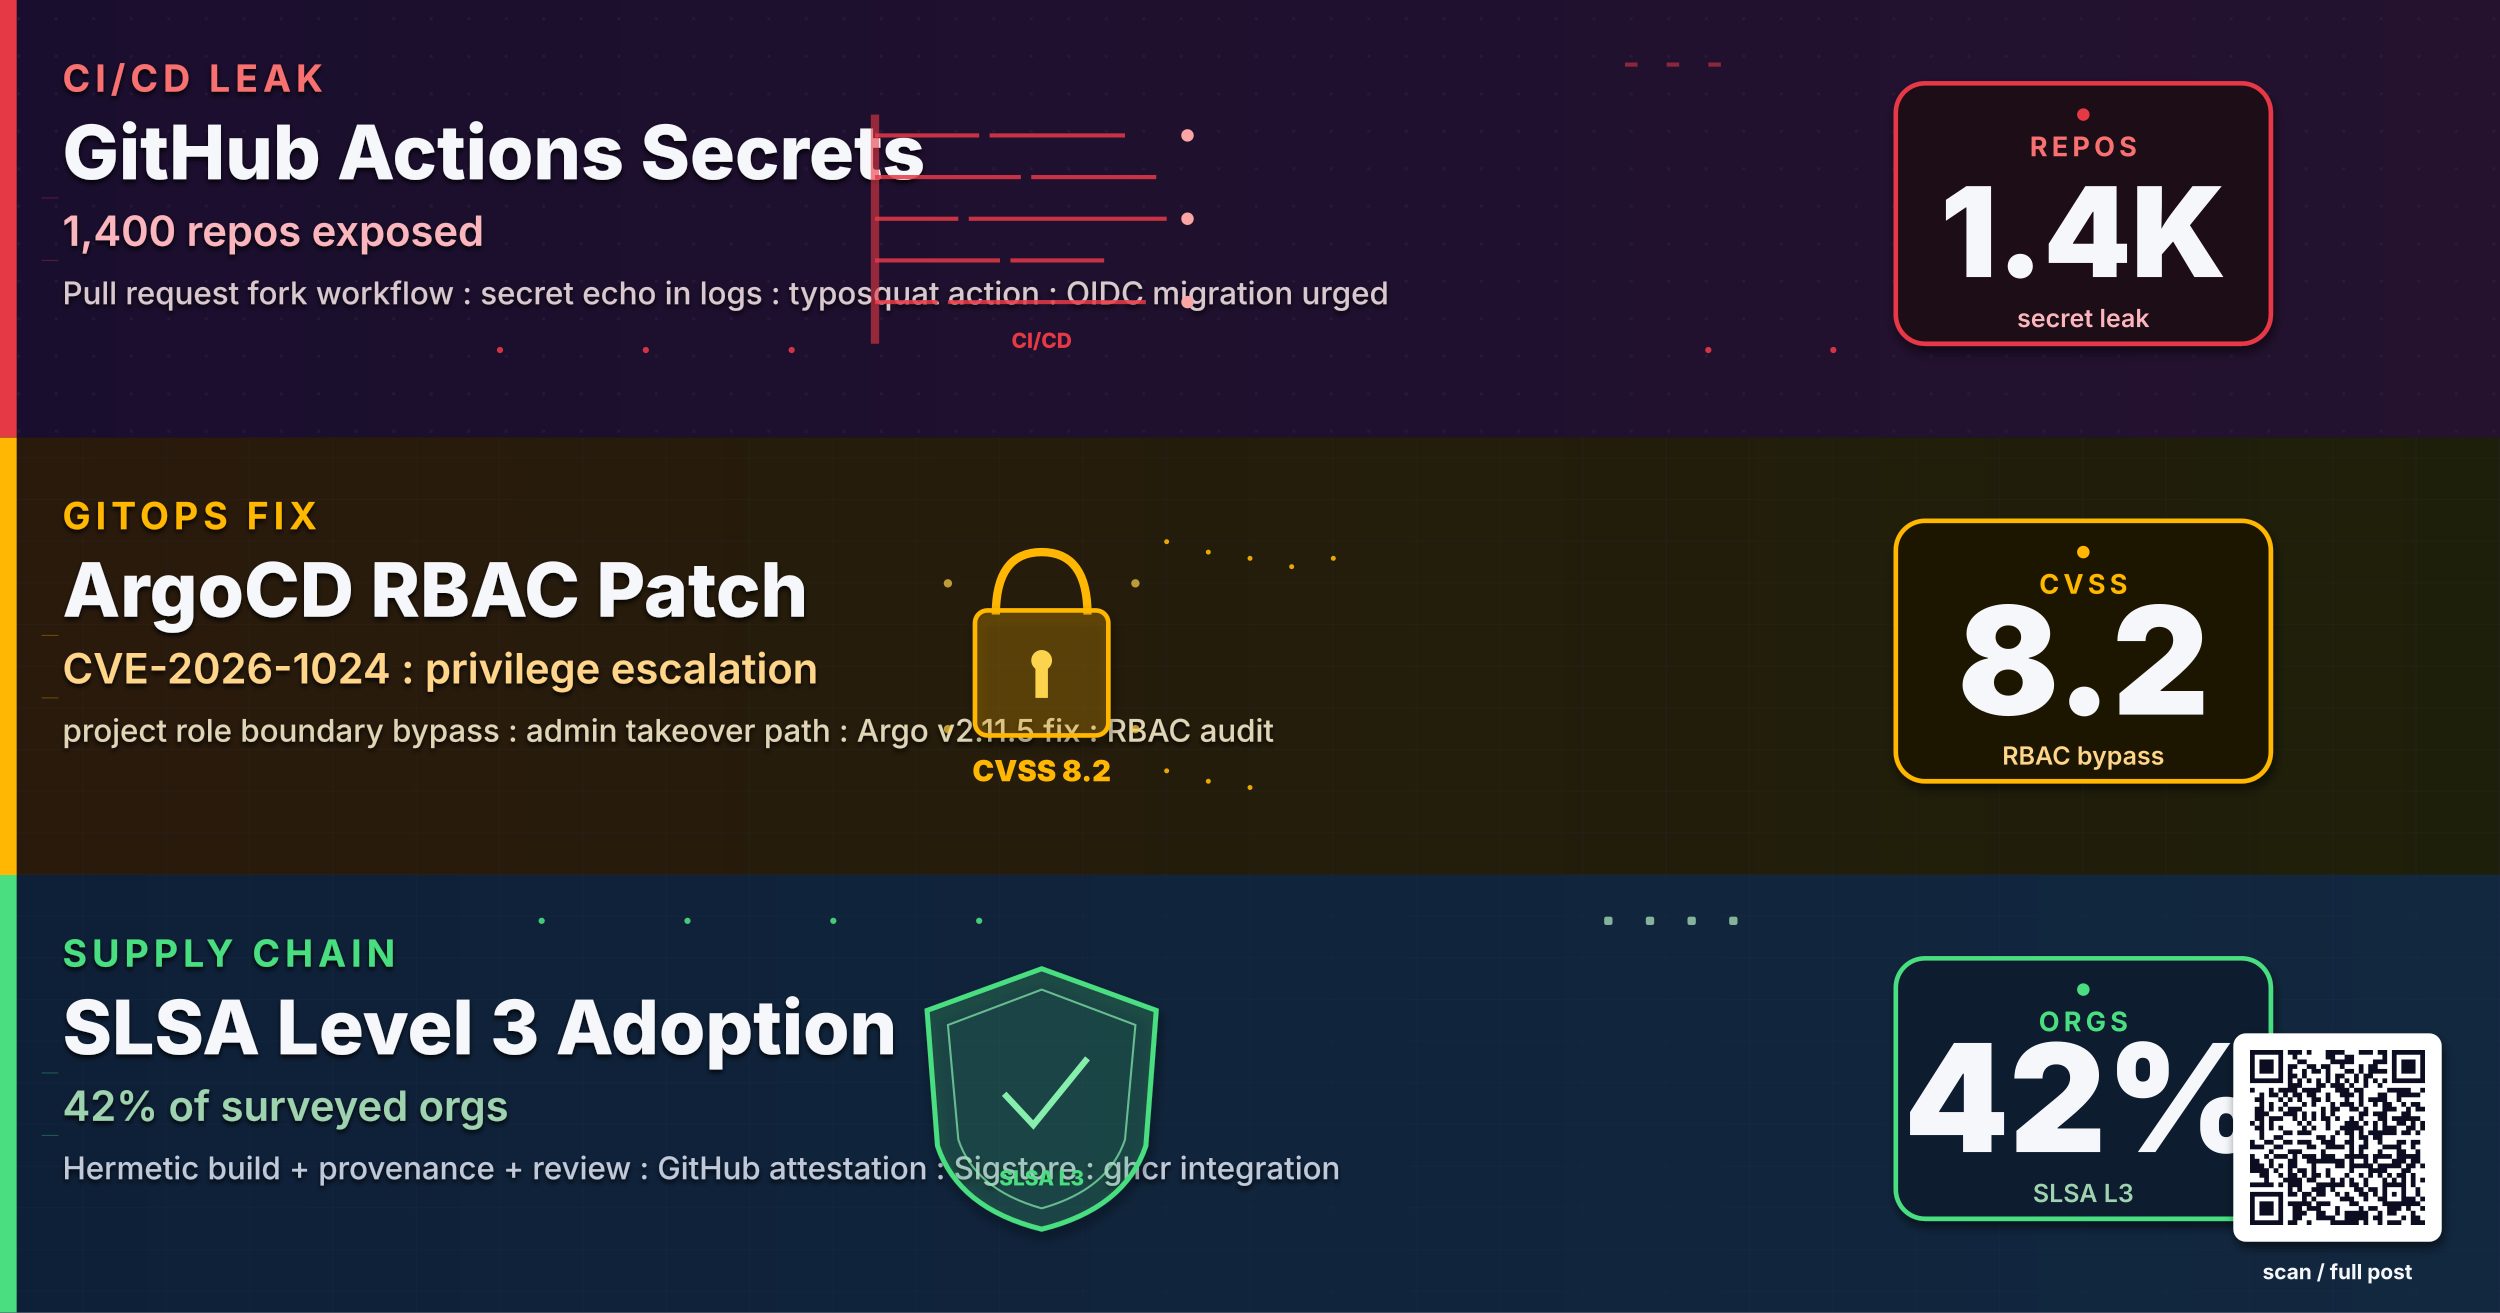
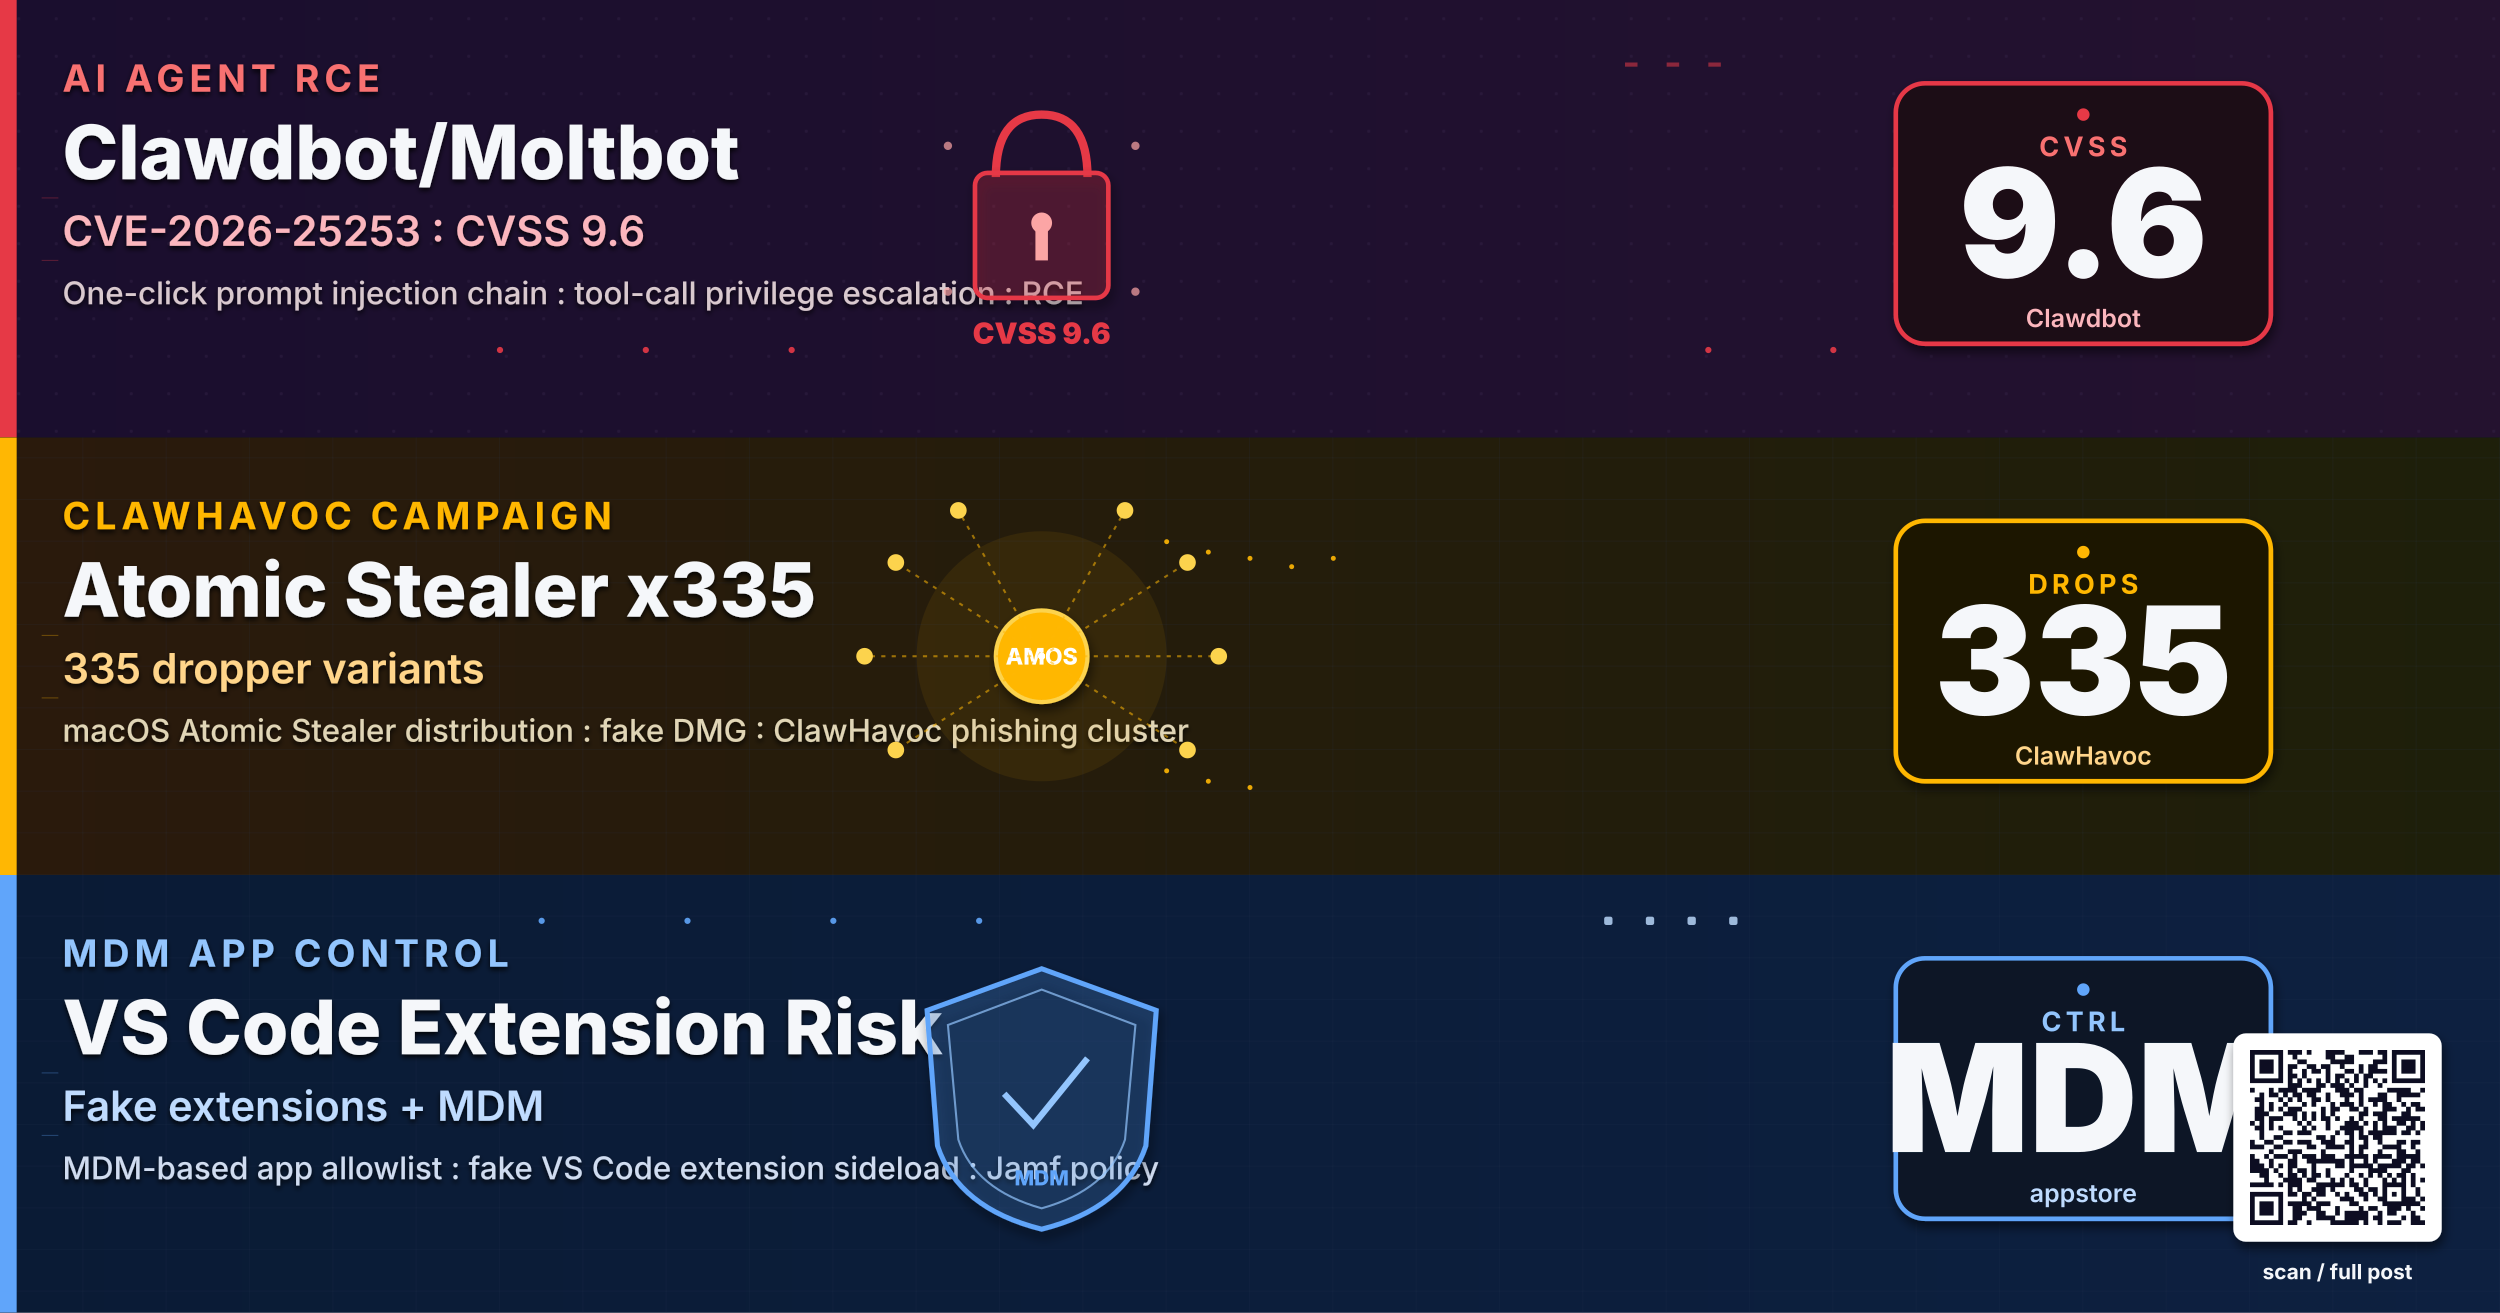
- <svg xmlns="http://www.w3.org/2000/svg" viewBox="0 0 1200 630" width="1200" height="630" role="img" aria-label="Weekly security DevOps digest: GitHub Actions secrets leak, ArgoCD RBAC fix, SLSA Level 3 adoption">
+ <svg xmlns="http://www.w3.org/2000/svg" viewBox="0 0 1200 630" width="1200" height="630" role="img" aria-label="AI Agent Clawdbot Moltbot CVE-2026-25253 one-click RCE, ClawHavoc Atomic Stealer 335 campaign, MDM app control, fake VS Code extensions">
  <defs>
-     <linearGradient id="bgSpreadJA08" x1="0%" y1="0%" x2="100%" y2="100%">
+     <linearGradient id="bgSpreadJF08" x1="0%" y1="0%" x2="100%" y2="100%">
      <stop offset="0%" stop-color="#0A1226" />
      <stop offset="50%" stop-color="#0C1430" />
      <stop offset="100%" stop-color="#131038" />
    </linearGradient>
-     <linearGradient id="bandAJA08" x1="0%" y1="0%" x2="100%" y2="0%">
+     <linearGradient id="bandAJF08" x1="0%" y1="0%" x2="100%" y2="0%">
      <stop offset="0%" stop-color="#1A0E2E" />
      <stop offset="100%" stop-color="#24122F" />
    </linearGradient>
-     <linearGradient id="bandBJA08" x1="0%" y1="0%" x2="100%" y2="0%">
+     <linearGradient id="bandBJF08" x1="0%" y1="0%" x2="100%" y2="0%">
      <stop offset="0%" stop-color="#2A1A0C" />
      <stop offset="100%" stop-color="#1E1F0A" />
    </linearGradient>
-     <linearGradient id="bandCJA08" x1="0%" y1="0%" x2="100%" y2="0%">
-       <stop offset="0%" stop-color="#0E2038" />
-       <stop offset="100%" stop-color="#12283F" />
+     <linearGradient id="bandCJF08" x1="0%" y1="0%" x2="100%" y2="0%">
+       <stop offset="0%" stop-color="#0A1B35" />
+       <stop offset="100%" stop-color="#0D2040" />
    </linearGradient>
    <filter id="softShadow" x="-10%" y="-10%" width="130%" height="130%">
      <feGaussianBlur in="SourceAlpha" stdDeviation="2.5" />
      <feOffset dx="1" dy="3" />
      <feComponentTransfer>
        <feFuncA type="linear" slope="0.55" />
      </feComponentTransfer>
      <feMerge>
        <feMergeNode />
        <feMergeNode in="SourceGraphic" />
      </feMerge>
    </filter>
    <filter id="textShadow" x="-5%" y="-5%" width="110%" height="110%">
      <feGaussianBlur in="SourceAlpha" stdDeviation="1.2" />
      <feOffset dx="0" dy="1.5" />
      <feComponentTransfer>
        <feFuncA type="linear" slope="0.85" />
      </feComponentTransfer>
      <feMerge>
        <feMergeNode />
        <feMergeNode in="SourceGraphic" />
      </feMerge>
    </filter>
    <pattern id="ledgerGrid" x="0" y="0" width="40" height="20" patternUnits="userSpaceOnUse">
      <path d="M0 20 L40 20" stroke="#2A3A56" stroke-width="0.4" opacity="0.5" />
      <path d="M40 0 L40 20" stroke="#2A3A56" stroke-width="0.4" opacity="0.5" />
    </pattern>
    <pattern id="circuitDot" x="0" y="0" width="18" height="18" patternUnits="userSpaceOnUse">
      <circle cx="9" cy="9" r="0.8" fill="#3A2A4E" opacity="0.55" />
    </pattern>
  </defs>
-   <rect width="1200" height="630" fill="url(#bgSpreadJA08)" />
+   <rect width="1200" height="630" fill="url(#bgSpreadJF08)" />
  <g>
-     <rect x="0" y="0" width="1200" height="210" fill="url(#bandAJA08)" />
+     <rect x="0" y="0" width="1200" height="210" fill="url(#bandAJF08)" />
    <rect x="0" y="0" width="1200" height="210" fill="url(#circuitDot)" opacity="0.6" />
    <rect x="0" y="0" width="8" height="210" fill="#E63946" />
    <g filter="url(#textShadow)">
-       <text x="30" y="44" font-family="Inter, Helvetica, Arial, sans-serif" font-size="18" font-weight="700" letter-spacing="2.4" fill="#F87171">CI/CD LEAK</text>
-       <text x="30" y="86" font-family="Inter, Helvetica, Arial, sans-serif" font-size="36" font-weight="800" fill="#F5F7FA">GitHub Actions Secrets</text>
-       <text x="30" y="118" font-family="Inter, Helvetica, Arial, sans-serif" font-size="20" font-weight="600" fill="#FBB6BD">1,400 repos exposed</text>
-       <text x="30" y="146" font-family="Inter, Helvetica, Arial, sans-serif" font-size="15" font-weight="500" fill="#D9C9CE">Pull request fork workflow : secret echo in logs : typosquat action : OIDC migration urged</text>
+       <text x="30" y="44" font-family="Inter, Helvetica, Arial, sans-serif" font-size="18" font-weight="700" letter-spacing="2.4" fill="#F87171">AI AGENT RCE</text>
+       <text x="30" y="86" font-family="Inter, Helvetica, Arial, sans-serif" font-size="36" font-weight="800" fill="#F5F7FA">Clawdbot/Moltbot</text>
+       <text x="30" y="118" font-family="Inter, Helvetica, Arial, sans-serif" font-size="20" font-weight="600" fill="#FBB6BD">CVE-2026-25253 : CVSS 9.6</text>
+       <text x="30" y="146" font-family="Inter, Helvetica, Arial, sans-serif" font-size="15" font-weight="500" fill="#D9C9CE">One-click prompt injection chain : tool-call privilege escalation : RCE</text>
    </g>
    <g transform="translate(500,105)">
-       <g stroke="#E63946" stroke-width="2" opacity="0.85">
-         <line x1="-80" y1="-40" x2="-30" y2="-40" />
-         <line x1="-25" y1="-40" x2="40" y2="-40" />
-         <line x1="-80" y1="-20" x2="-10" y2="-20" />
-         <line x1="-5" y1="-20" x2="55" y2="-20" />
-         <line x1="-80" y1="0" x2="-40" y2="0" />
-         <line x1="-35" y1="0" x2="60" y2="0" />
-         <line x1="-80" y1="20" x2="-20" y2="20" />
-         <line x1="-15" y1="20" x2="30" y2="20" />
-         <line x1="-80" y1="40" x2="-50" y2="40" />
-         <line x1="-45" y1="40" x2="50" y2="40" />
-       </g>
-       <rect x="-82" y="-50" width="4" height="110" fill="#E63946" opacity="0.6" />
-       <g fill="#FCA5A5">
-         <circle cx="70" cy="-40" r="3">
-           <animate attributeName="opacity" values="0.3;1;0.3" dur="1.6s" repeatCount="indefinite" />
-         </circle>
-         <circle cx="70" cy="0" r="3">
-           <animate attributeName="opacity" values="0.3;1;0.3" dur="2.1s" repeatCount="indefinite" />
-         </circle>
-         <circle cx="70" cy="40" r="3">
-           <animate attributeName="opacity" values="0.3;1;0.3" dur="1.9s" repeatCount="indefinite" />
-         </circle>
-       </g>
-       <text y="62" text-anchor="middle" font-family="Inter, monospace" font-size="10" font-weight="800" fill="#E63946">CI/CD</text>
+       <path d="M-22 -20 Q-22 -50 0 -50 Q22 -50 22 -20" stroke="#E63946" stroke-width="4" fill="none" />
+       <rect x="-32" y="-22" width="64" height="60" rx="6" fill="#E63946" fill-opacity="0.2" stroke="#E63946" stroke-width="2.2" filter="url(#softShadow)" />
+       <circle r="5" fill="#FCA5A5" cy="2" />
+       <rect x="-3" y="2" width="6" height="18" fill="#FCA5A5" />
+       <text y="60" text-anchor="middle" font-family="Inter, monospace" font-size="14" font-weight="900" fill="#E63946">CVSS 9.6</text>
+       <g fill="#FCA5A5" opacity="0.7">
+         <circle cx="-45" cy="-35" r="2">
+           <animate attributeName="opacity" values="0.2;1;0.2" dur="1.8s" repeatCount="indefinite" />
+         </circle>
+         <circle cx="45" cy="-35" r="2">
+           <animate attributeName="opacity" values="0.2;1;0.2" dur="2.1s" repeatCount="indefinite" />
+         </circle>
+         <circle cx="-45" cy="35" r="2">
+           <animate attributeName="opacity" values="0.2;1;0.2" dur="2.3s" repeatCount="indefinite" />
+         </circle>
+         <circle cx="45" cy="35" r="2">
+           <animate attributeName="opacity" values="0.2;1;0.2" dur="1.9s" repeatCount="indefinite" />
+         </circle>
+       </g>
    </g>
    <g transform="translate(990,105)" filter="url(#softShadow)">
      <rect x="-80" y="-65" width="180" height="125" rx="14" fill="#1E0A14" stroke="#E63946" stroke-width="2.2" />
-       <text x="10" y="-30" text-anchor="middle" font-family="Inter, Helvetica, Arial, sans-serif" font-size="13" font-weight="700" letter-spacing="2" fill="#F87171">REPOS</text>
-       <text x="10" y="28" text-anchor="middle" font-family="Inter, Helvetica, Arial, sans-serif" font-size="60" font-weight="900" fill="#F5F7FA">1.4K</text>
-       <text x="10" y="52" text-anchor="middle" font-family="Inter, Helvetica, Arial, sans-serif" font-size="12" font-weight="600" fill="#FBB6BD">secret leak</text>
+       <text x="10" y="-30" text-anchor="middle" font-family="Inter, Helvetica, Arial, sans-serif" font-size="13" font-weight="700" letter-spacing="2" fill="#F87171">CVSS</text>
+       <text x="10" y="28" text-anchor="middle" font-family="Inter, Helvetica, Arial, sans-serif" font-size="72" font-weight="900" fill="#F5F7FA">9.6</text>
+       <text x="10" y="52" text-anchor="middle" font-family="Inter, Helvetica, Arial, sans-serif" font-size="12" font-weight="600" fill="#FBB6BD">Clawdbot</text>
    </g>
    <g transform="translate(990,105)">
      <circle cx="10" cy="-50" r="3" fill="#E63946">
        <animate attributeName="opacity" values="0.2;1;0.2" dur="1.8s" repeatCount="indefinite" />
      </circle>
    </g>
  </g>
  <g>
-     <rect x="0" y="210" width="1200" height="210" fill="url(#bandBJA08)" />
+     <rect x="0" y="210" width="1200" height="210" fill="url(#bandBJF08)" />
    <rect x="0" y="210" width="1200" height="210" fill="url(#ledgerGrid)" opacity="0.6" />
    <rect x="0" y="210" width="8" height="210" fill="#FFB703" />
    <g filter="url(#textShadow)">
-       <text x="30" y="254" font-family="Inter, Helvetica, Arial, sans-serif" font-size="18" font-weight="700" letter-spacing="2.4" fill="#FFB703">GITOPS FIX</text>
-       <text x="30" y="296" font-family="Inter, Helvetica, Arial, sans-serif" font-size="36" font-weight="800" fill="#F5F7FA">ArgoCD RBAC Patch</text>
-       <text x="30" y="328" font-family="Inter, Helvetica, Arial, sans-serif" font-size="20" font-weight="600" fill="#FFD58A">CVE-2026-1024 : privilege escalation</text>
-       <text x="30" y="356" font-family="Inter, Helvetica, Arial, sans-serif" font-size="15" font-weight="500" fill="#E0D5B6">project role boundary bypass : admin takeover path : Argo v2.11.5 fix : RBAC audit</text>
+       <text x="30" y="254" font-family="Inter, Helvetica, Arial, sans-serif" font-size="18" font-weight="700" letter-spacing="2.4" fill="#FFB703">CLAWHAVOC CAMPAIGN</text>
+       <text x="30" y="296" font-family="Inter, Helvetica, Arial, sans-serif" font-size="36" font-weight="800" fill="#F5F7FA">Atomic Stealer x335</text>
+       <text x="30" y="328" font-family="Inter, Helvetica, Arial, sans-serif" font-size="20" font-weight="600" fill="#FFD58A">335 dropper variants</text>
+       <text x="30" y="356" font-family="Inter, Helvetica, Arial, sans-serif" font-size="15" font-weight="500" fill="#E0D5B6">macOS Atomic Stealer distribution : fake DMG : ClawHavoc phishing cluster</text>
    </g>
    <g transform="translate(500,315)">
-       <path d="M-22 -20 Q-22 -50 0 -50 Q22 -50 22 -20" stroke="#FFB703" stroke-width="4" fill="none" />
-       <rect x="-32" y="-22" width="64" height="60" rx="6" fill="#FFB703" fill-opacity="0.2" stroke="#FFB703" stroke-width="2.2" filter="url(#softShadow)" />
-       <circle r="5" fill="#FCD34D" cy="2" />
-       <rect x="-3" y="2" width="6" height="18" fill="#FCD34D" />
-       <text y="60" text-anchor="middle" font-family="Inter, monospace" font-size="14" font-weight="900" fill="#FFB703">CVSS 8.2</text>
-       <g fill="#FCD34D" opacity="0.7">
-         <circle cx="-45" cy="-35" r="2">
-           <animate attributeName="opacity" values="0.2;1;0.2" dur="1.8s" repeatCount="indefinite" />
-         </circle>
-         <circle cx="45" cy="-35" r="2">
-           <animate attributeName="opacity" values="0.2;1;0.2" dur="2.1s" repeatCount="indefinite" />
-         </circle>
-         <circle cx="-45" cy="35" r="2">
-           <animate attributeName="opacity" values="0.2;1;0.2" dur="2.3s" repeatCount="indefinite" />
-         </circle>
-         <circle cx="45" cy="35" r="2">
-           <animate attributeName="opacity" values="0.2;1;0.2" dur="1.9s" repeatCount="indefinite" />
+       <circle r="60" fill="#FFB703" fill-opacity="0.08">
+         <animate attributeName="r" values="50;70;50" dur="3s" repeatCount="indefinite" />
+       </circle>
+       <circle r="22" fill="#FFB703" stroke="#FCD34D" stroke-width="2" filter="url(#softShadow)" />
+       <text y="4" text-anchor="middle" font-family="Inter, monospace" font-size="11" font-weight="800" fill="#FFF">AMOS</text>
+       <g stroke="#FFB703" stroke-width="1" stroke-dasharray="2 3" fill="none" opacity="0.55">
+         <line x1="0" y1="0" x2="70" y2="-45" />
+         <line x1="0" y1="0" x2="85" y2="0" />
+         <line x1="0" y1="0" x2="70" y2="45" />
+         <line x1="0" y1="0" x2="-70" y2="-45" />
+         <line x1="0" y1="0" x2="-85" y2="0" />
+         <line x1="0" y1="0" x2="-70" y2="45" />
+         <line x1="0" y1="0" x2="40" y2="-70" />
+         <line x1="0" y1="0" x2="-40" y2="-70" />
+       </g>
+       <g fill="#FCD34D">
+         <circle cx="70" cy="-45" r="4">
+           <animate attributeName="opacity" values="0.3;1;0.3" dur="1.8s" repeatCount="indefinite" />
+         </circle>
+         <circle cx="85" cy="0" r="4">
+           <animate attributeName="opacity" values="0.3;1;0.3" dur="2.1s" repeatCount="indefinite" />
+         </circle>
+         <circle cx="70" cy="45" r="4">
+           <animate attributeName="opacity" values="0.3;1;0.3" dur="2.4s" repeatCount="indefinite" />
+         </circle>
+         <circle cx="-70" cy="-45" r="4">
+           <animate attributeName="opacity" values="0.3;1;0.3" dur="1.9s" repeatCount="indefinite" />
+         </circle>
+         <circle cx="-85" cy="0" r="4">
+           <animate attributeName="opacity" values="0.3;1;0.3" dur="2.3s" repeatCount="indefinite" />
+         </circle>
+         <circle cx="-70" cy="45" r="4">
+           <animate attributeName="opacity" values="0.3;1;0.3" dur="2.0s" repeatCount="indefinite" />
+         </circle>
+         <circle cx="40" cy="-70" r="4">
+           <animate attributeName="opacity" values="0.3;1;0.3" dur="2.5s" repeatCount="indefinite" />
+         </circle>
+         <circle cx="-40" cy="-70" r="4">
+           <animate attributeName="opacity" values="0.3;1;0.3" dur="1.7s" repeatCount="indefinite" />
+         </circle>
+       </g>
+       <g fill="#FFF">
+         <circle r="1.6">
+           <animateMotion path="M0 0 L70 -45" dur="1.9s" repeatCount="indefinite" />
+         </circle>
+         <circle r="1.6">
+           <animateMotion path="M0 0 L85 0" dur="2.1s" repeatCount="indefinite" />
+         </circle>
+         <circle r="1.6">
+           <animateMotion path="M0 0 L-70 -45" dur="2.0s" repeatCount="indefinite" />
+         </circle>
+         <circle r="1.6">
+           <animateMotion path="M0 0 L-85 0" dur="2.3s" repeatCount="indefinite" />
        </circle>
      </g>
    </g>
    <g transform="translate(990,315)" filter="url(#softShadow)">
      <rect x="-80" y="-65" width="180" height="125" rx="14" fill="#1E1805" stroke="#FFB703" stroke-width="2.2" />
-       <text x="10" y="-30" text-anchor="middle" font-family="Inter, Helvetica, Arial, sans-serif" font-size="13" font-weight="700" letter-spacing="2" fill="#FFB703">CVSS</text>
-       <text x="10" y="28" text-anchor="middle" font-family="Inter, Helvetica, Arial, sans-serif" font-size="72" font-weight="900" fill="#F5F7FA">8.2</text>
-       <text x="10" y="52" text-anchor="middle" font-family="Inter, Helvetica, Arial, sans-serif" font-size="12" font-weight="600" fill="#FFD58A">RBAC bypass</text>
+       <text x="10" y="-30" text-anchor="middle" font-family="Inter, Helvetica, Arial, sans-serif" font-size="13" font-weight="700" letter-spacing="2" fill="#FFB703">DROPS</text>
+       <text x="10" y="28" text-anchor="middle" font-family="Inter, Helvetica, Arial, sans-serif" font-size="72" font-weight="900" fill="#F5F7FA">335</text>
+       <text x="10" y="52" text-anchor="middle" font-family="Inter, Helvetica, Arial, sans-serif" font-size="12" font-weight="600" fill="#FFD58A">ClawHavoc</text>
    </g>
    <g transform="translate(990,315)">
      <circle cx="10" cy="-50" r="3" fill="#FFB703">
        <animate attributeName="opacity" values="0.2;1;0.2" dur="1.8s" repeatCount="indefinite" />
      </circle>
    </g>
  </g>
  <g>
-     <rect x="0" y="420" width="1200" height="210" fill="url(#bandCJA08)" />
+     <rect x="0" y="420" width="1200" height="210" fill="url(#bandCJF08)" />
    <rect x="0" y="420" width="1200" height="210" fill="url(#ledgerGrid)" opacity="0.6" />
-     <rect x="0" y="420" width="8" height="210" fill="#4ADE80" />
+     <rect x="0" y="420" width="8" height="210" fill="#60A5FA" />
    <g filter="url(#textShadow)">
-       <text x="30" y="464" font-family="Inter, Helvetica, Arial, sans-serif" font-size="18" font-weight="700" letter-spacing="2.4" fill="#4ADE80">SUPPLY CHAIN</text>
-       <text x="30" y="506" font-family="Inter, Helvetica, Arial, sans-serif" font-size="36" font-weight="800" fill="#F5F7FA">SLSA Level 3 Adoption</text>
-       <text x="30" y="538" font-family="Inter, Helvetica, Arial, sans-serif" font-size="20" font-weight="600" fill="#9FD3B0">42% of surveyed orgs</text>
-       <text x="30" y="566" font-family="Inter, Helvetica, Arial, sans-serif" font-size="15" font-weight="500" fill="#BFC9D9">Hermetic build + provenance + review : GitHub attestation : Sigstore : ghcr integration</text>
+       <text x="30" y="464" font-family="Inter, Helvetica, Arial, sans-serif" font-size="18" font-weight="700" letter-spacing="2.4" fill="#93C5FD">MDM APP CONTROL</text>
+       <text x="30" y="506" font-family="Inter, Helvetica, Arial, sans-serif" font-size="36" font-weight="800" fill="#F5F7FA">VS Code Extension Risk</text>
+       <text x="30" y="538" font-family="Inter, Helvetica, Arial, sans-serif" font-size="20" font-weight="600" fill="#BFDBFE">Fake extensions + MDM</text>
+       <text x="30" y="566" font-family="Inter, Helvetica, Arial, sans-serif" font-size="15" font-weight="500" fill="#D0DCF0">MDM-based app allowlist : fake VS Code extension sideload : Jamf policy</text>
    </g>
    <g transform="translate(500,525)">
-       <path d="M0 -60 L55 -40 L50 25 Q40 55 0 65 Q-40 55 -50 25 L-55 -40 Z" fill="#4ADE80" fill-opacity="0.15" stroke="#4ADE80" stroke-width="2.4" filter="url(#softShadow)" />
-       <path d="M0 -50 L45 -33 L40 22 Q32 46 0 55 Q-32 46 -40 22 L-45 -33 Z" fill="none" stroke="#86EFAC" stroke-width="1" opacity="0.7" />
-       <g transform="translate(0,-5)" stroke="#86EFAC" stroke-width="3" fill="none">
+       <path d="M0 -60 L55 -40 L50 25 Q40 55 0 65 Q-40 55 -50 25 L-55 -40 Z" fill="#60A5FA" fill-opacity="0.15" stroke="#60A5FA" stroke-width="2.4" filter="url(#softShadow)" />
+       <path d="M0 -50 L45 -33 L40 22 Q32 46 0 55 Q-32 46 -40 22 L-45 -33 Z" fill="none" stroke="#93C5FD" stroke-width="1" opacity="0.7" />
+       <g transform="translate(0,-5)" stroke="#93C5FD" stroke-width="3" fill="none">
        <path d="M-18 5 L-4 20 L22 -12">
          <animate attributeName="stroke-dasharray" values="0 80;80 0" dur="2.4s" repeatCount="indefinite" />
        </path>
      </g>
-       <text y="44" text-anchor="middle" font-family="Inter, monospace" font-size="10" font-weight="800" fill="#4ADE80">SLSA L3</text>
+       <text y="44" text-anchor="middle" font-family="Inter, monospace" font-size="10" font-weight="800" fill="#60A5FA">MDM</text>
    </g>
    <g transform="translate(990,525)" filter="url(#softShadow)">
-       <rect x="-80" y="-65" width="180" height="125" rx="14" fill="#0A1B2E" stroke="#4ADE80" stroke-width="2.2" />
-       <text x="10" y="-30" text-anchor="middle" font-family="Inter, Helvetica, Arial, sans-serif" font-size="13" font-weight="700" letter-spacing="2" fill="#4ADE80">ORGS</text>
-       <text x="10" y="28" text-anchor="middle" font-family="Inter, Helvetica, Arial, sans-serif" font-size="72" font-weight="900" fill="#F5F7FA">42%</text>
-       <text x="10" y="52" text-anchor="middle" font-family="Inter, Helvetica, Arial, sans-serif" font-size="12" font-weight="600" fill="#9FD3B0">SLSA L3</text>
+       <rect x="-80" y="-65" width="180" height="125" rx="14" fill="#0A1628" stroke="#60A5FA" stroke-width="2.2" />
+       <text x="10" y="-30" text-anchor="middle" font-family="Inter, Helvetica, Arial, sans-serif" font-size="13" font-weight="700" letter-spacing="2" fill="#93C5FD">CTRL</text>
+       <text x="10" y="28" text-anchor="middle" font-family="Inter, Helvetica, Arial, sans-serif" font-size="72" font-weight="900" fill="#F5F7FA">MDM</text>
+       <text x="10" y="52" text-anchor="middle" font-family="Inter, Helvetica, Arial, sans-serif" font-size="12" font-weight="600" fill="#BFDBFE">appstore</text>
    </g>
    <g transform="translate(990,525)">
-       <circle cx="10" cy="-50" r="3" fill="#4ADE80">
+       <circle cx="10" cy="-50" r="3" fill="#60A5FA">
        <animate attributeName="opacity" values="0.2;1;0.2" dur="1.8s" repeatCount="indefinite" />
      </circle>
    </g>
  </g>
  <g opacity="0.9">
    <g fill="#E63946">
      <circle cx="240" cy="168" r="1.5">
        <animate attributeName="opacity" values="0;1;0" dur="1.8s" repeatCount="indefinite" />
      </circle>
      <circle cx="310" cy="168" r="1.5">
        <animate attributeName="opacity" values="0;1;0" dur="1.6s" begin="0.2s" repeatCount="indefinite" />
      </circle>
      <circle cx="380" cy="168" r="1.5">
        <animate attributeName="opacity" values="0;1;0" dur="2.0s" begin="0.4s" repeatCount="indefinite" />
      </circle>
      <circle cx="820" cy="168" r="1.5">
        <animate attributeName="opacity" values="0;1;0" dur="1.9s" repeatCount="indefinite" />
      </circle>
      <circle cx="880" cy="168" r="1.5">
        <animate attributeName="opacity" values="0;1;0" dur="2.1s" begin="0.3s" repeatCount="indefinite" />
      </circle>
    </g>
    <g fill="#E63946" opacity="0.6">
      <rect x="780" y="30" width="6" height="2">
        <animate attributeName="opacity" values="0.2;1;0.2" dur="1.4s" repeatCount="indefinite" />
      </rect>
      <rect x="800" y="30" width="6" height="2">
        <animate attributeName="opacity" values="0.2;1;0.2" dur="1.2s" begin="0.3s" repeatCount="indefinite" />
      </rect>
      <rect x="820" y="30" width="6" height="2">
        <animate attributeName="opacity" values="0.2;1;0.2" dur="1.6s" begin="0.6s" repeatCount="indefinite" />
      </rect>
    </g>
    <g fill="#FFB703">
      <circle cx="560" cy="260" r="1.2">
        <animate attributeName="opacity" values="0;1;0" dur="1.8s" repeatCount="indefinite" />
      </circle>
      <circle cx="580" cy="265" r="1.2">
        <animate attributeName="opacity" values="0;1;0" dur="1.6s" begin="0.2s" repeatCount="indefinite" />
      </circle>
      <circle cx="600" cy="268" r="1.2">
        <animate attributeName="opacity" values="0;1;0" dur="2.0s" begin="0.4s" repeatCount="indefinite" />
      </circle>
      <circle cx="620" cy="272" r="1.2">
        <animate attributeName="opacity" values="0;1;0" dur="1.7s" begin="0.6s" repeatCount="indefinite" />
      </circle>
      <circle cx="640" cy="268" r="1.2">
        <animate attributeName="opacity" values="0;1;0" dur="1.9s" begin="0.8s" repeatCount="indefinite" />
      </circle>
      <circle cx="560" cy="370" r="1.2">
        <animate attributeName="opacity" values="0;1;0" dur="1.8s" repeatCount="indefinite" />
      </circle>
      <circle cx="580" cy="375" r="1.2">
        <animate attributeName="opacity" values="0;1;0" dur="1.6s" begin="0.2s" repeatCount="indefinite" />
      </circle>
      <circle cx="600" cy="378" r="1.2">
        <animate attributeName="opacity" values="0;1;0" dur="2.0s" begin="0.4s" repeatCount="indefinite" />
      </circle>
    </g>
-     <g fill="#4ADE80">
+     <g fill="#60A5FA">
      <circle cx="260" cy="442" r="1.5">
        <animate attributeName="opacity" values="0;1;0" dur="1.5s" repeatCount="indefinite" />
      </circle>
      <circle cx="330" cy="442" r="1.5">
        <animate attributeName="opacity" values="0;1;0" dur="1.7s" begin="0.2s" repeatCount="indefinite" />
      </circle>
      <circle cx="400" cy="442" r="1.5">
        <animate attributeName="opacity" values="0;1;0" dur="1.9s" begin="0.4s" repeatCount="indefinite" />
      </circle>
      <circle cx="470" cy="442" r="1.5">
        <animate attributeName="opacity" values="0;1;0" dur="1.6s" begin="0.6s" repeatCount="indefinite" />
      </circle>
    </g>
-     <g fill="#9FD3B0" opacity="0.9">
+     <g fill="#BFDBFE" opacity="0.9">
      <rect x="770" y="440" width="4" height="4" rx="1">
        <animate attributeName="opacity" values="0.3;1;0.3" dur="1.4s" repeatCount="indefinite" />
      </rect>
      <rect x="790" y="440" width="4" height="4" rx="1">
        <animate attributeName="opacity" values="0.3;1;0.3" dur="1.2s" begin="0.3s" repeatCount="indefinite" />
      </rect>
      <rect x="810" y="440" width="4" height="4" rx="1">
        <animate attributeName="opacity" values="0.3;1;0.3" dur="1.6s" begin="0.6s" repeatCount="indefinite" />
      </rect>
      <rect x="830" y="440" width="4" height="4" rx="1">
        <animate attributeName="opacity" values="0.3;1;0.3" dur="1.3s" begin="0.9s" repeatCount="indefinite" />
      </rect>
    </g>
    <g stroke="#E63946" stroke-width="0.5" stroke-opacity="0.35" fill="none">
      <path d="M20 95 L28 95">
        <animate attributeName="stroke-opacity" values="0;0.7;0" dur="2s" repeatCount="indefinite" />
      </path>
      <path d="M20 125 L28 125">
        <animate attributeName="stroke-opacity" values="0;0.7;0" dur="2.2s" begin="0.3s" repeatCount="indefinite" />
      </path>
    </g>
    <g stroke="#FFB703" stroke-width="0.5" stroke-opacity="0.35" fill="none">
      <path d="M20 305 L28 305">
        <animate attributeName="stroke-opacity" values="0;0.7;0" dur="2s" repeatCount="indefinite" />
      </path>
      <path d="M20 335 L28 335">
        <animate attributeName="stroke-opacity" values="0;0.7;0" dur="2.2s" begin="0.3s" repeatCount="indefinite" />
      </path>
    </g>
-     <g stroke="#4ADE80" stroke-width="0.5" stroke-opacity="0.35" fill="none">
+     <g stroke="#60A5FA" stroke-width="0.5" stroke-opacity="0.35" fill="none">
      <path d="M20 515 L28 515">
        <animate attributeName="stroke-opacity" values="0;0.7;0" dur="2s" repeatCount="indefinite" />
      </path>
      <path d="M20 545 L28 545">
        <animate attributeName="stroke-opacity" values="0;0.7;0" dur="2.2s" begin="0.3s" repeatCount="indefinite" />
      </path>
    </g>
  </g>
  <g transform="translate(1080,504)" filter="url(#softShadow)">
    <rect x="-8" y="-8" width="100" height="100" rx="6" fill="#FFFFFF" />
    <path fill="#0A1020" d="M0.0 0.0h15.892v2.27h-15.892z M18.162 0.0h6.811v2.27h-6.811z M27.243 0.0h2.27v2.27h-2.27z M36.324 0.0h9.081v2.27h-9.081z M52.216 0.0h6.811v2.27h-6.811z M61.297 0.0h4.541v2.27h-4.541z M68.108 0.0h15.892v2.27h-15.892z M0.0 2.27h2.27v2.27h-2.27z M13.622 2.27h2.27v2.27h-2.27z M20.432 2.27h2.27v2.27h-2.27z M36.324 2.27h4.541v2.27h-4.541z M45.405 2.27h4.541v2.27h-4.541z M63.568 2.27h2.27v2.27h-2.27z M68.108 2.27h2.27v2.27h-2.27z M81.73 2.27h2.27v2.27h-2.27z M0.0 4.541h2.27v2.27h-2.27z M4.541 4.541h6.811v2.27h-6.811z M13.622 4.541h2.27v2.27h-2.27z M22.703 4.541h4.541v2.27h-4.541z M38.595 4.541h11.351v2.27h-11.351z M59.027 4.541h6.811v2.27h-6.811z M68.108 4.541h2.27v2.27h-2.27z M72.649 4.541h6.811v2.27h-6.811z M81.73 4.541h2.27v2.27h-2.27z M0.0 6.811h2.27v2.27h-2.27z M4.541 6.811h6.811v2.27h-6.811z M13.622 6.811h2.27v2.27h-2.27z M18.162 6.811h4.541v2.27h-4.541z M27.243 6.811h4.541v2.27h-4.541z M34.054 6.811h4.541v2.27h-4.541z M43.135 6.811h2.27v2.27h-2.27z M52.216 6.811h2.27v2.27h-2.27z M56.757 6.811h4.541v2.27h-4.541z M68.108 6.811h2.27v2.27h-2.27z M72.649 6.811h6.811v2.27h-6.811z M81.73 6.811h2.27v2.27h-2.27z M0.0 9.081h2.27v2.27h-2.27z M4.541 9.081h6.811v2.27h-6.811z M13.622 9.081h2.27v2.27h-2.27z M18.162 9.081h2.27v2.27h-2.27z M24.973 9.081h2.27v2.27h-2.27z M29.514 9.081h4.541v2.27h-4.541z M36.324 9.081h2.27v2.27h-2.27z M45.405 9.081h4.541v2.27h-4.541z M52.216 9.081h2.27v2.27h-2.27z M56.757 9.081h9.081v2.27h-9.081z M68.108 9.081h2.27v2.27h-2.27z M72.649 9.081h6.811v2.27h-6.811z M81.73 9.081h2.27v2.27h-2.27z M0.0 11.351h2.27v2.27h-2.27z M13.622 11.351h2.27v2.27h-2.27z M18.162 11.351h4.541v2.27h-4.541z M24.973 11.351h2.27v2.27h-2.27z M36.324 11.351h2.27v2.27h-2.27z M40.865 11.351h4.541v2.27h-4.541z M49.946 11.351h2.27v2.27h-2.27z M54.486 11.351h4.541v2.27h-4.541z M68.108 11.351h2.27v2.27h-2.27z M81.73 11.351h2.27v2.27h-2.27z M0.0 13.622h15.892v2.27h-15.892z M18.162 13.622h2.27v2.27h-2.27z M22.703 13.622h2.27v2.27h-2.27z M27.243 13.622h2.27v2.27h-2.27z M31.784 13.622h2.27v2.27h-2.27z M36.324 13.622h2.27v2.27h-2.27z M40.865 13.622h2.27v2.27h-2.27z M45.405 13.622h2.27v2.27h-2.27z M49.946 13.622h2.27v2.27h-2.27z M54.486 13.622h2.27v2.27h-2.27z M59.027 13.622h2.27v2.27h-2.27z M63.568 13.622h2.27v2.27h-2.27z M68.108 13.622h15.892v2.27h-15.892z M18.162 15.892h6.811v2.27h-6.811z M31.784 15.892h4.541v2.27h-4.541z M38.595 15.892h6.811v2.27h-6.811z M47.676 15.892h2.27v2.27h-2.27z M54.486 15.892h2.27v2.27h-2.27z M61.297 15.892h2.27v2.27h-2.27z M0.0 18.162h2.27v2.27h-2.27z M9.081 18.162h2.27v2.27h-2.27z M13.622 18.162h9.081v2.27h-9.081z M24.973 18.162h9.081v2.27h-9.081z M40.865 18.162h6.811v2.27h-6.811z M49.946 18.162h4.541v2.27h-4.541z M65.838 18.162h11.351v2.27h-11.351z M81.73 18.162h2.27v2.27h-2.27z M4.541 20.432h2.27v2.27h-2.27z M9.081 20.432h4.541v2.27h-4.541z M15.892 20.432h2.27v2.27h-2.27z M20.432 20.432h4.541v2.27h-4.541z M27.243 20.432h4.541v2.27h-4.541z M36.324 20.432h2.27v2.27h-2.27z M43.135 20.432h6.811v2.27h-6.811z M52.216 20.432h2.27v2.27h-2.27z M61.297 20.432h4.541v2.27h-4.541z M70.378 20.432h11.351v2.27h-11.351z M2.27 22.703h4.541v2.27h-4.541z M13.622 22.703h2.27v2.27h-2.27z M18.162 22.703h2.27v2.27h-2.27z M22.703 22.703h2.27v2.27h-2.27z M29.514 22.703h4.541v2.27h-4.541z M36.324 22.703h2.27v2.27h-2.27z M45.405 22.703h2.27v2.27h-2.27z M52.216 22.703h2.27v2.27h-2.27z M56.757 22.703h9.081v2.27h-9.081z M70.378 22.703h2.27v2.27h-2.27z M4.541 24.973h2.27v2.27h-2.27z M9.081 24.973h2.27v2.27h-2.27z M15.892 24.973h2.27v2.27h-2.27z M24.973 24.973h2.27v2.27h-2.27z M29.514 24.973h2.27v2.27h-2.27z M38.595 24.973h2.27v2.27h-2.27z M43.135 24.973h6.811v2.27h-6.811z M52.216 24.973h2.27v2.27h-2.27z M59.027 24.973h2.27v2.27h-2.27z M63.568 24.973h4.541v2.27h-4.541z M72.649 24.973h2.27v2.27h-2.27z M77.189 24.973h4.541v2.27h-4.541z M2.27 27.243h4.541v2.27h-4.541z M9.081 27.243h2.27v2.27h-2.27z M13.622 27.243h2.27v2.27h-2.27z M18.162 27.243h6.811v2.27h-6.811z M34.054 27.243h2.27v2.27h-2.27z M38.595 27.243h4.541v2.27h-4.541z M47.676 27.243h4.541v2.27h-4.541z M54.486 27.243h2.27v2.27h-2.27z M63.568 27.243h6.811v2.27h-6.811z M74.919 27.243h2.27v2.27h-2.27z M79.459 27.243h4.541v2.27h-4.541z M2.27 29.514h6.811v2.27h-6.811z M15.892 29.514h6.811v2.27h-6.811z M24.973 29.514h2.27v2.27h-2.27z M29.514 29.514h2.27v2.27h-2.27z M34.054 29.514h2.27v2.27h-2.27z M38.595 29.514h2.27v2.27h-2.27z M52.216 29.514h4.541v2.27h-4.541z M59.027 29.514h6.811v2.27h-6.811z M72.649 29.514h4.541v2.27h-4.541z M2.27 31.784h4.541v2.27h-4.541z M9.081 31.784h6.811v2.27h-6.811z M20.432 31.784h2.27v2.27h-2.27z M24.973 31.784h2.27v2.27h-2.27z M29.514 31.784h2.27v2.27h-2.27z M34.054 31.784h4.541v2.27h-4.541z M40.865 31.784h2.27v2.27h-2.27z M47.676 31.784h2.27v2.27h-2.27z M52.216 31.784h2.27v2.27h-2.27z M61.297 31.784h4.541v2.27h-4.541z M68.108 31.784h13.622v2.27h-13.622z M0.0 34.054h2.27v2.27h-2.27z M4.541 34.054h2.27v2.27h-2.27z M9.081 34.054h2.27v2.27h-2.27z M22.703 34.054h2.27v2.27h-2.27z M27.243 34.054h2.27v2.27h-2.27z M36.324 34.054h2.27v2.27h-2.27z M45.405 34.054h6.811v2.27h-6.811z M54.486 34.054h2.27v2.27h-2.27z M59.027 34.054h2.27v2.27h-2.27z M63.568 34.054h2.27v2.27h-2.27z M70.378 34.054h4.541v2.27h-4.541z M77.189 34.054h2.27v2.27h-2.27z M81.73 34.054h2.27v2.27h-2.27z M2.27 36.324h4.541v2.27h-4.541z M9.081 36.324h2.27v2.27h-2.27z M13.622 36.324h2.27v2.27h-2.27z M24.973 36.324h2.27v2.27h-2.27z M29.514 36.324h2.27v2.27h-2.27z M36.324 36.324h2.27v2.27h-2.27z M43.135 36.324h11.351v2.27h-11.351z M59.027 36.324h2.27v2.27h-2.27z M63.568 36.324h6.811v2.27h-6.811z M74.919 36.324h4.541v2.27h-4.541z M81.73 36.324h2.27v2.27h-2.27z M4.541 38.595h2.27v2.27h-2.27z M15.892 38.595h4.541v2.27h-4.541z M22.703 38.595h6.811v2.27h-6.811z M40.865 38.595h2.27v2.27h-2.27z M45.405 38.595h4.541v2.27h-4.541z M52.216 38.595h2.27v2.27h-2.27z M56.757 38.595h13.622v2.27h-13.622z M72.649 38.595h4.541v2.27h-4.541z M79.459 38.595h2.27v2.27h-2.27z M4.541 40.865h2.27v2.27h-2.27z M11.351 40.865h4.541v2.27h-4.541z M31.784 40.865h4.541v2.27h-4.541z M38.595 40.865h2.27v2.27h-2.27z M47.676 40.865h2.27v2.27h-2.27z M52.216 40.865h4.541v2.27h-4.541z M59.027 40.865h4.541v2.27h-4.541z M0.0 43.135h2.27v2.27h-2.27z M6.811 43.135h4.541v2.27h-4.541z M15.892 43.135h4.541v2.27h-4.541z M22.703 43.135h6.811v2.27h-6.811z M34.054 43.135h6.811v2.27h-6.811z M45.405 43.135h4.541v2.27h-4.541z M54.486 43.135h2.27v2.27h-2.27z M61.297 43.135h2.27v2.27h-2.27z M70.378 43.135h4.541v2.27h-4.541z M77.189 43.135h4.541v2.27h-4.541z M0.0 45.405h6.811v2.27h-6.811z M11.351 45.405h4.541v2.27h-4.541z M27.243 45.405h4.541v2.27h-4.541z M36.324 45.405h9.081v2.27h-9.081z M47.676 45.405h2.27v2.27h-2.27z M52.216 45.405h4.541v2.27h-4.541z M63.568 45.405h9.081v2.27h-9.081z M77.189 45.405h2.27v2.27h-2.27z M9.081 47.676h2.27v2.27h-2.27z M18.162 47.676h6.811v2.27h-6.811z M34.054 47.676h2.27v2.27h-2.27z M47.676 47.676h2.27v2.27h-2.27z M52.216 47.676h2.27v2.27h-2.27z M61.297 47.676h2.27v2.27h-2.27z M70.378 47.676h4.541v2.27h-4.541z M79.459 47.676h2.27v2.27h-2.27z M0.0 49.946h2.27v2.27h-2.27z M6.811 49.946h2.27v2.27h-2.27z M11.351 49.946h6.811v2.27h-6.811z M20.432 49.946h2.27v2.27h-2.27z M24.973 49.946h6.811v2.27h-6.811z M34.054 49.946h6.811v2.27h-6.811z M45.405 49.946h11.351v2.27h-11.351z M59.027 49.946h9.081v2.27h-9.081z M70.378 49.946h11.351v2.27h-11.351z M0.0 52.216h4.541v2.27h-4.541z M9.081 52.216h2.27v2.27h-2.27z M18.162 52.216h4.541v2.27h-4.541z M27.243 52.216h18.162v2.27h-18.162z M47.676 52.216h2.27v2.27h-2.27z M54.486 52.216h2.27v2.27h-2.27z M59.027 52.216h2.27v2.27h-2.27z M68.108 52.216h6.811v2.27h-6.811z M77.189 52.216h4.541v2.27h-4.541z M0.0 54.486h6.811v2.27h-6.811z M9.081 54.486h2.27v2.27h-2.27z M13.622 54.486h2.27v2.27h-2.27z M18.162 54.486h4.541v2.27h-4.541z M29.514 54.486h2.27v2.27h-2.27z M40.865 54.486h4.541v2.27h-4.541z M47.676 54.486h11.351v2.27h-11.351z M61.297 54.486h11.351v2.27h-11.351z M74.919 54.486h4.541v2.27h-4.541z M81.73 54.486h2.27v2.27h-2.27z M0.0 56.757h9.081v2.27h-9.081z M11.351 56.757h2.27v2.27h-2.27z M18.162 56.757h2.27v2.27h-2.27z M22.703 56.757h4.541v2.27h-4.541z M29.514 56.757h2.27v2.27h-2.27z M36.324 56.757h2.27v2.27h-2.27z M47.676 56.757h2.27v2.27h-2.27z M56.757 56.757h9.081v2.27h-9.081z M72.649 56.757h4.541v2.27h-4.541z M4.541 59.027h4.541v2.27h-4.541z M13.622 59.027h2.27v2.27h-2.27z M18.162 59.027h4.541v2.27h-4.541z M24.973 59.027h2.27v2.27h-2.27z M29.514 59.027h4.541v2.27h-4.541z M36.324 59.027h2.27v2.27h-2.27z M45.405 59.027h2.27v2.27h-2.27z M52.216 59.027h2.27v2.27h-2.27z M56.757 59.027h2.27v2.27h-2.27z M61.297 59.027h2.27v2.27h-2.27z M65.838 59.027h2.27v2.27h-2.27z M70.378 59.027h4.541v2.27h-4.541z M77.189 59.027h2.27v2.27h-2.27z M6.811 61.297h2.27v2.27h-2.27z M15.892 61.297h9.081v2.27h-9.081z M27.243 61.297h4.541v2.27h-4.541z M38.595 61.297h2.27v2.27h-2.27z M43.135 61.297h2.27v2.27h-2.27z M47.676 61.297h2.27v2.27h-2.27z M54.486 61.297h2.27v2.27h-2.27z M63.568 61.297h2.27v2.27h-2.27z M68.108 61.297h2.27v2.27h-2.27z M72.649 61.297h2.27v2.27h-2.27z M77.189 61.297h2.27v2.27h-2.27z M81.73 61.297h2.27v2.27h-2.27z M0.0 63.568h11.351v2.27h-11.351z M13.622 63.568h2.27v2.27h-2.27z M18.162 63.568h6.811v2.27h-6.811z M31.784 63.568h13.622v2.27h-13.622z M47.676 63.568h4.541v2.27h-4.541z M54.486 63.568h2.27v2.27h-2.27z M63.568 63.568h11.351v2.27h-11.351z M77.189 63.568h2.27v2.27h-2.27z M18.162 65.838h2.27v2.27h-2.27z M22.703 65.838h2.27v2.27h-2.27z M29.514 65.838h6.811v2.27h-6.811z M38.595 65.838h2.27v2.27h-2.27z M49.946 65.838h4.541v2.27h-4.541z M56.757 65.838h4.541v2.27h-4.541z M63.568 65.838h2.27v2.27h-2.27z M72.649 65.838h2.27v2.27h-2.27z M79.459 65.838h2.27v2.27h-2.27z M0.0 68.108h15.892v2.27h-15.892z M18.162 68.108h4.541v2.27h-4.541z M24.973 68.108h4.541v2.27h-4.541z M31.784 68.108h4.541v2.27h-4.541z M40.865 68.108h2.27v2.27h-2.27z M45.405 68.108h2.27v2.27h-2.27z M52.216 68.108h4.541v2.27h-4.541z M59.027 68.108h2.27v2.27h-2.27z M63.568 68.108h2.27v2.27h-2.27z M68.108 68.108h2.27v2.27h-2.27z M72.649 68.108h2.27v2.27h-2.27z M79.459 68.108h2.27v2.27h-2.27z M0.0 70.378h2.27v2.27h-2.27z M13.622 70.378h2.27v2.27h-2.27z M24.973 70.378h2.27v2.27h-2.27z M29.514 70.378h2.27v2.27h-2.27z M43.135 70.378h6.811v2.27h-6.811z M54.486 70.378h2.27v2.27h-2.27z M61.297 70.378h4.541v2.27h-4.541z M72.649 70.378h6.811v2.27h-6.811z M81.73 70.378h2.27v2.27h-2.27z M0.0 72.649h2.27v2.27h-2.27z M4.541 72.649h6.811v2.27h-6.811z M13.622 72.649h2.27v2.27h-2.27z M18.162 72.649h11.351v2.27h-11.351z M31.784 72.649h6.811v2.27h-6.811z M47.676 72.649h4.541v2.27h-4.541z M63.568 72.649h18.162v2.27h-18.162z M0.0 74.919h2.27v2.27h-2.27z M4.541 74.919h6.811v2.27h-6.811z M13.622 74.919h2.27v2.27h-2.27z M20.432 74.919h4.541v2.27h-4.541z M27.243 74.919h6.811v2.27h-6.811z M40.865 74.919h2.27v2.27h-2.27z M52.216 74.919h2.27v2.27h-2.27z M56.757 74.919h4.541v2.27h-4.541z M65.838 74.919h6.811v2.27h-6.811z M74.919 74.919h2.27v2.27h-2.27z M81.73 74.919h2.27v2.27h-2.27z M0.0 77.189h2.27v2.27h-2.27z M4.541 77.189h6.811v2.27h-6.811z M13.622 77.189h2.27v2.27h-2.27z M20.432 77.189h6.811v2.27h-6.811z M31.784 77.189h4.541v2.27h-4.541z M40.865 77.189h2.27v2.27h-2.27z M45.405 77.189h11.351v2.27h-11.351z M61.297 77.189h2.27v2.27h-2.27z M65.838 77.189h4.541v2.27h-4.541z M77.189 77.189h2.27v2.27h-2.27z M0.0 79.459h2.27v2.27h-2.27z M13.622 79.459h2.27v2.27h-2.27z M20.432 79.459h4.541v2.27h-4.541z M31.784 79.459h9.081v2.27h-9.081z M45.405 79.459h11.351v2.27h-11.351z M59.027 79.459h4.541v2.27h-4.541z M72.649 79.459h2.27v2.27h-2.27z M77.189 79.459h4.541v2.27h-4.541z M0.0 81.73h15.892v2.27h-15.892z M18.162 81.73h4.541v2.27h-4.541z M27.243 81.73h2.27v2.27h-2.27z M38.595 81.73h13.622v2.27h-13.622z M54.486 81.73h2.27v2.27h-2.27z M61.297 81.73h2.27v2.27h-2.27z M65.838 81.73h6.811v2.27h-6.811z M77.189 81.73h6.811v2.27h-6.811z" />
  </g>
  <text x="1122" y="614" font-family="Inter, Helvetica, Arial, sans-serif" font-size="10" font-weight="700" fill="#F5F7FA" text-anchor="middle">scan / full post</text>
</svg>
